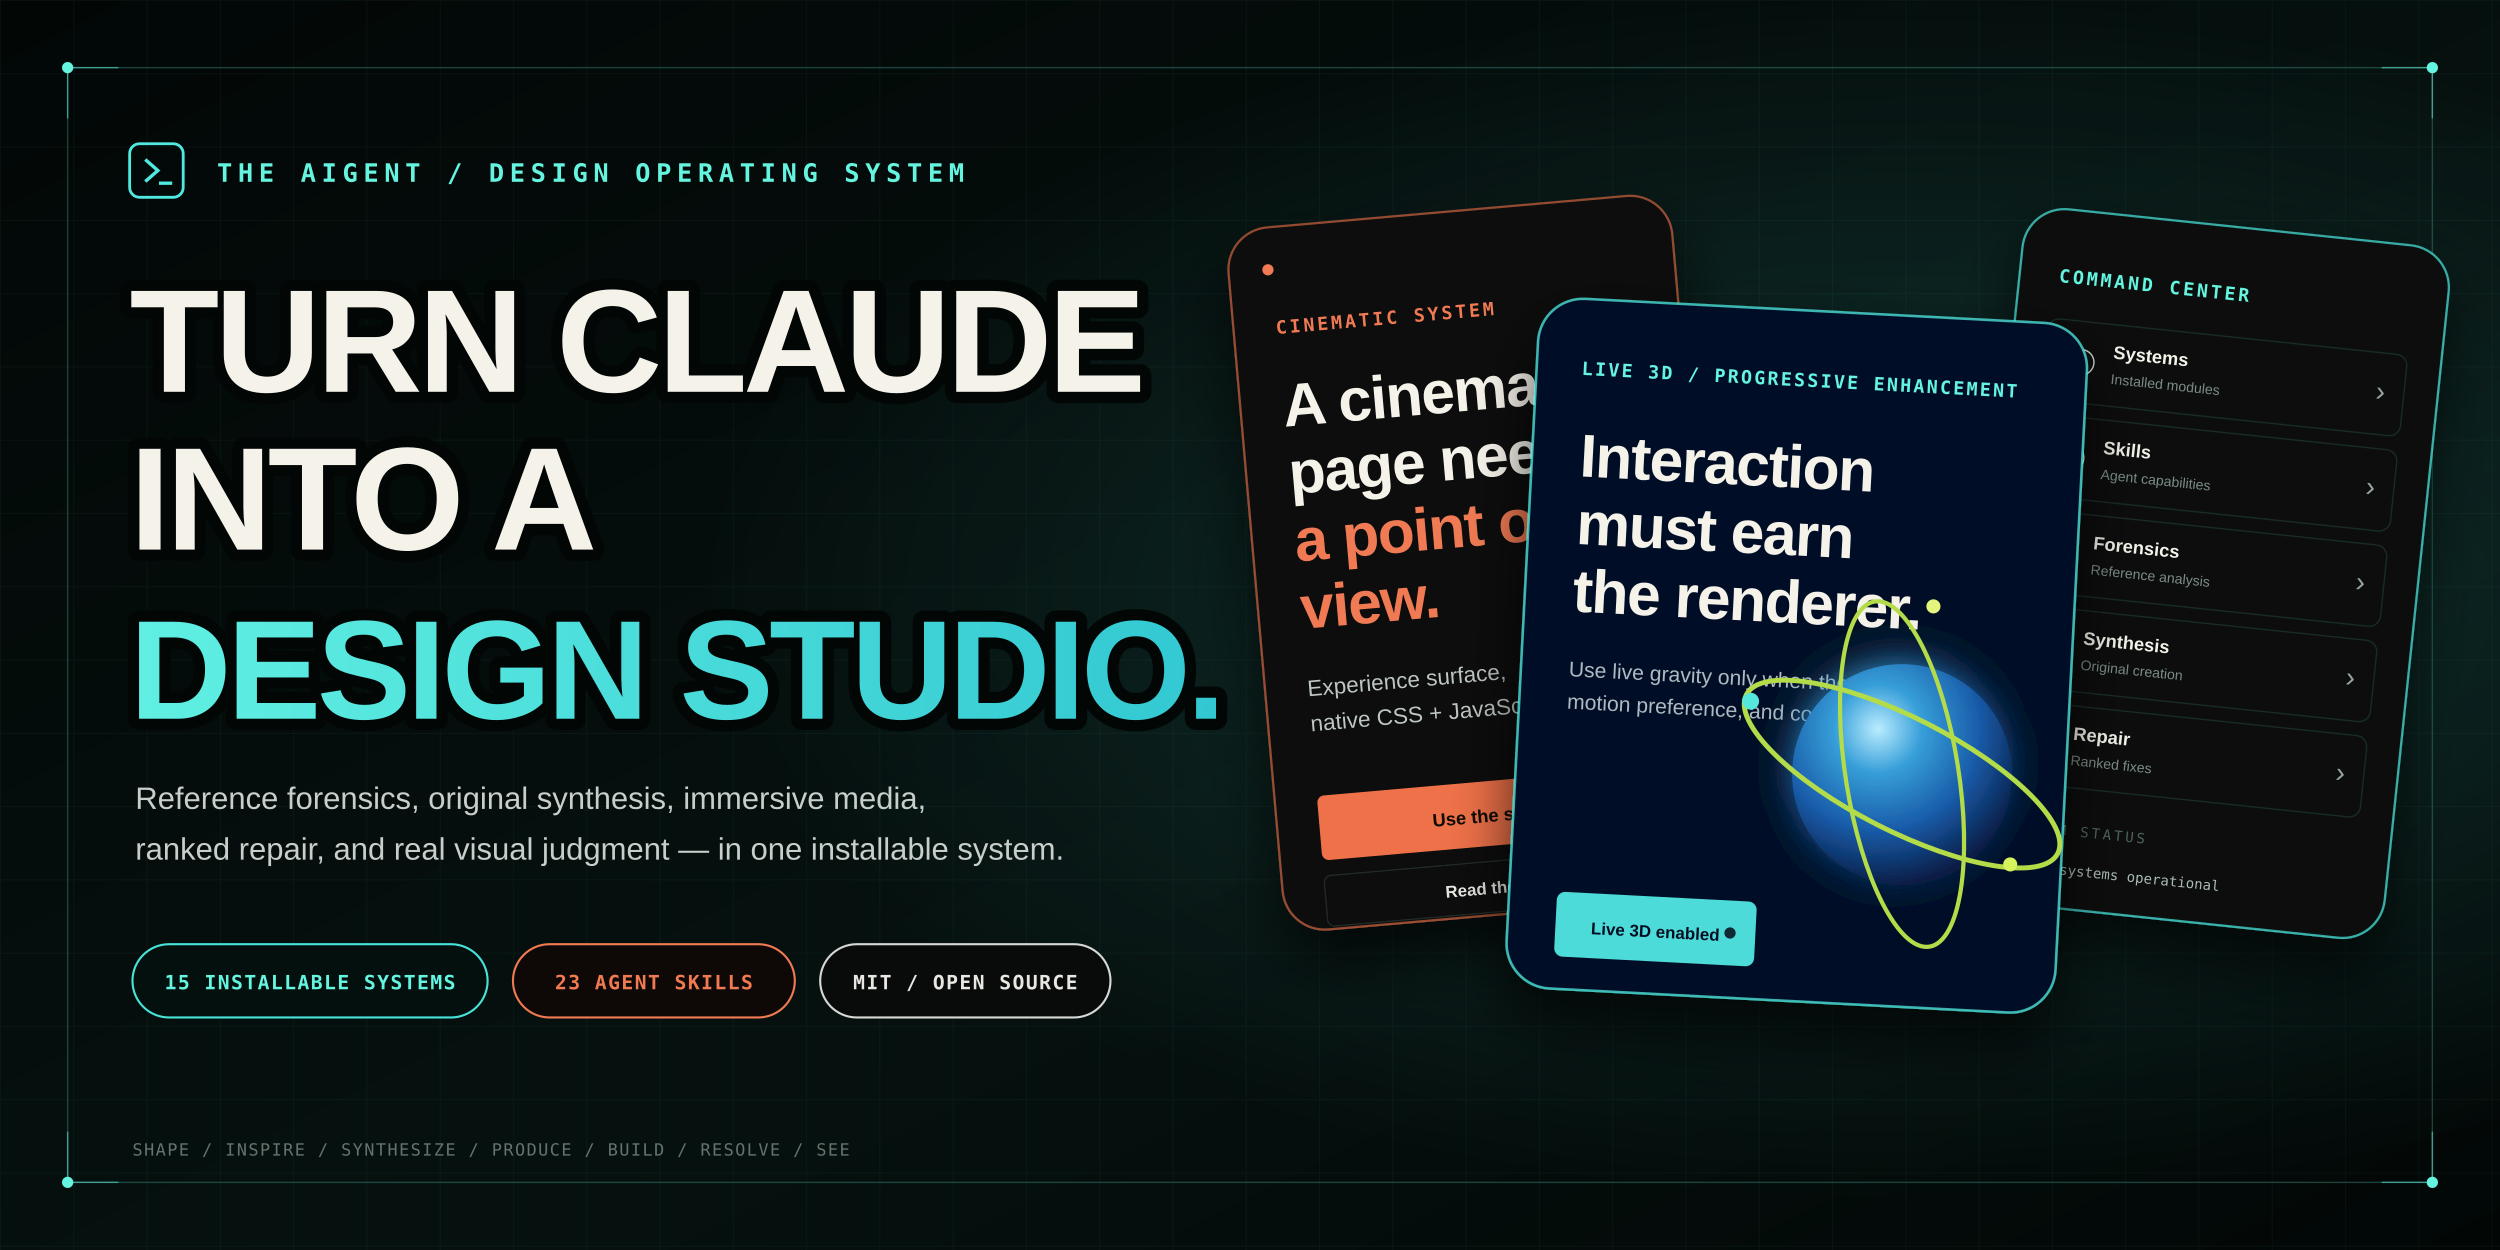
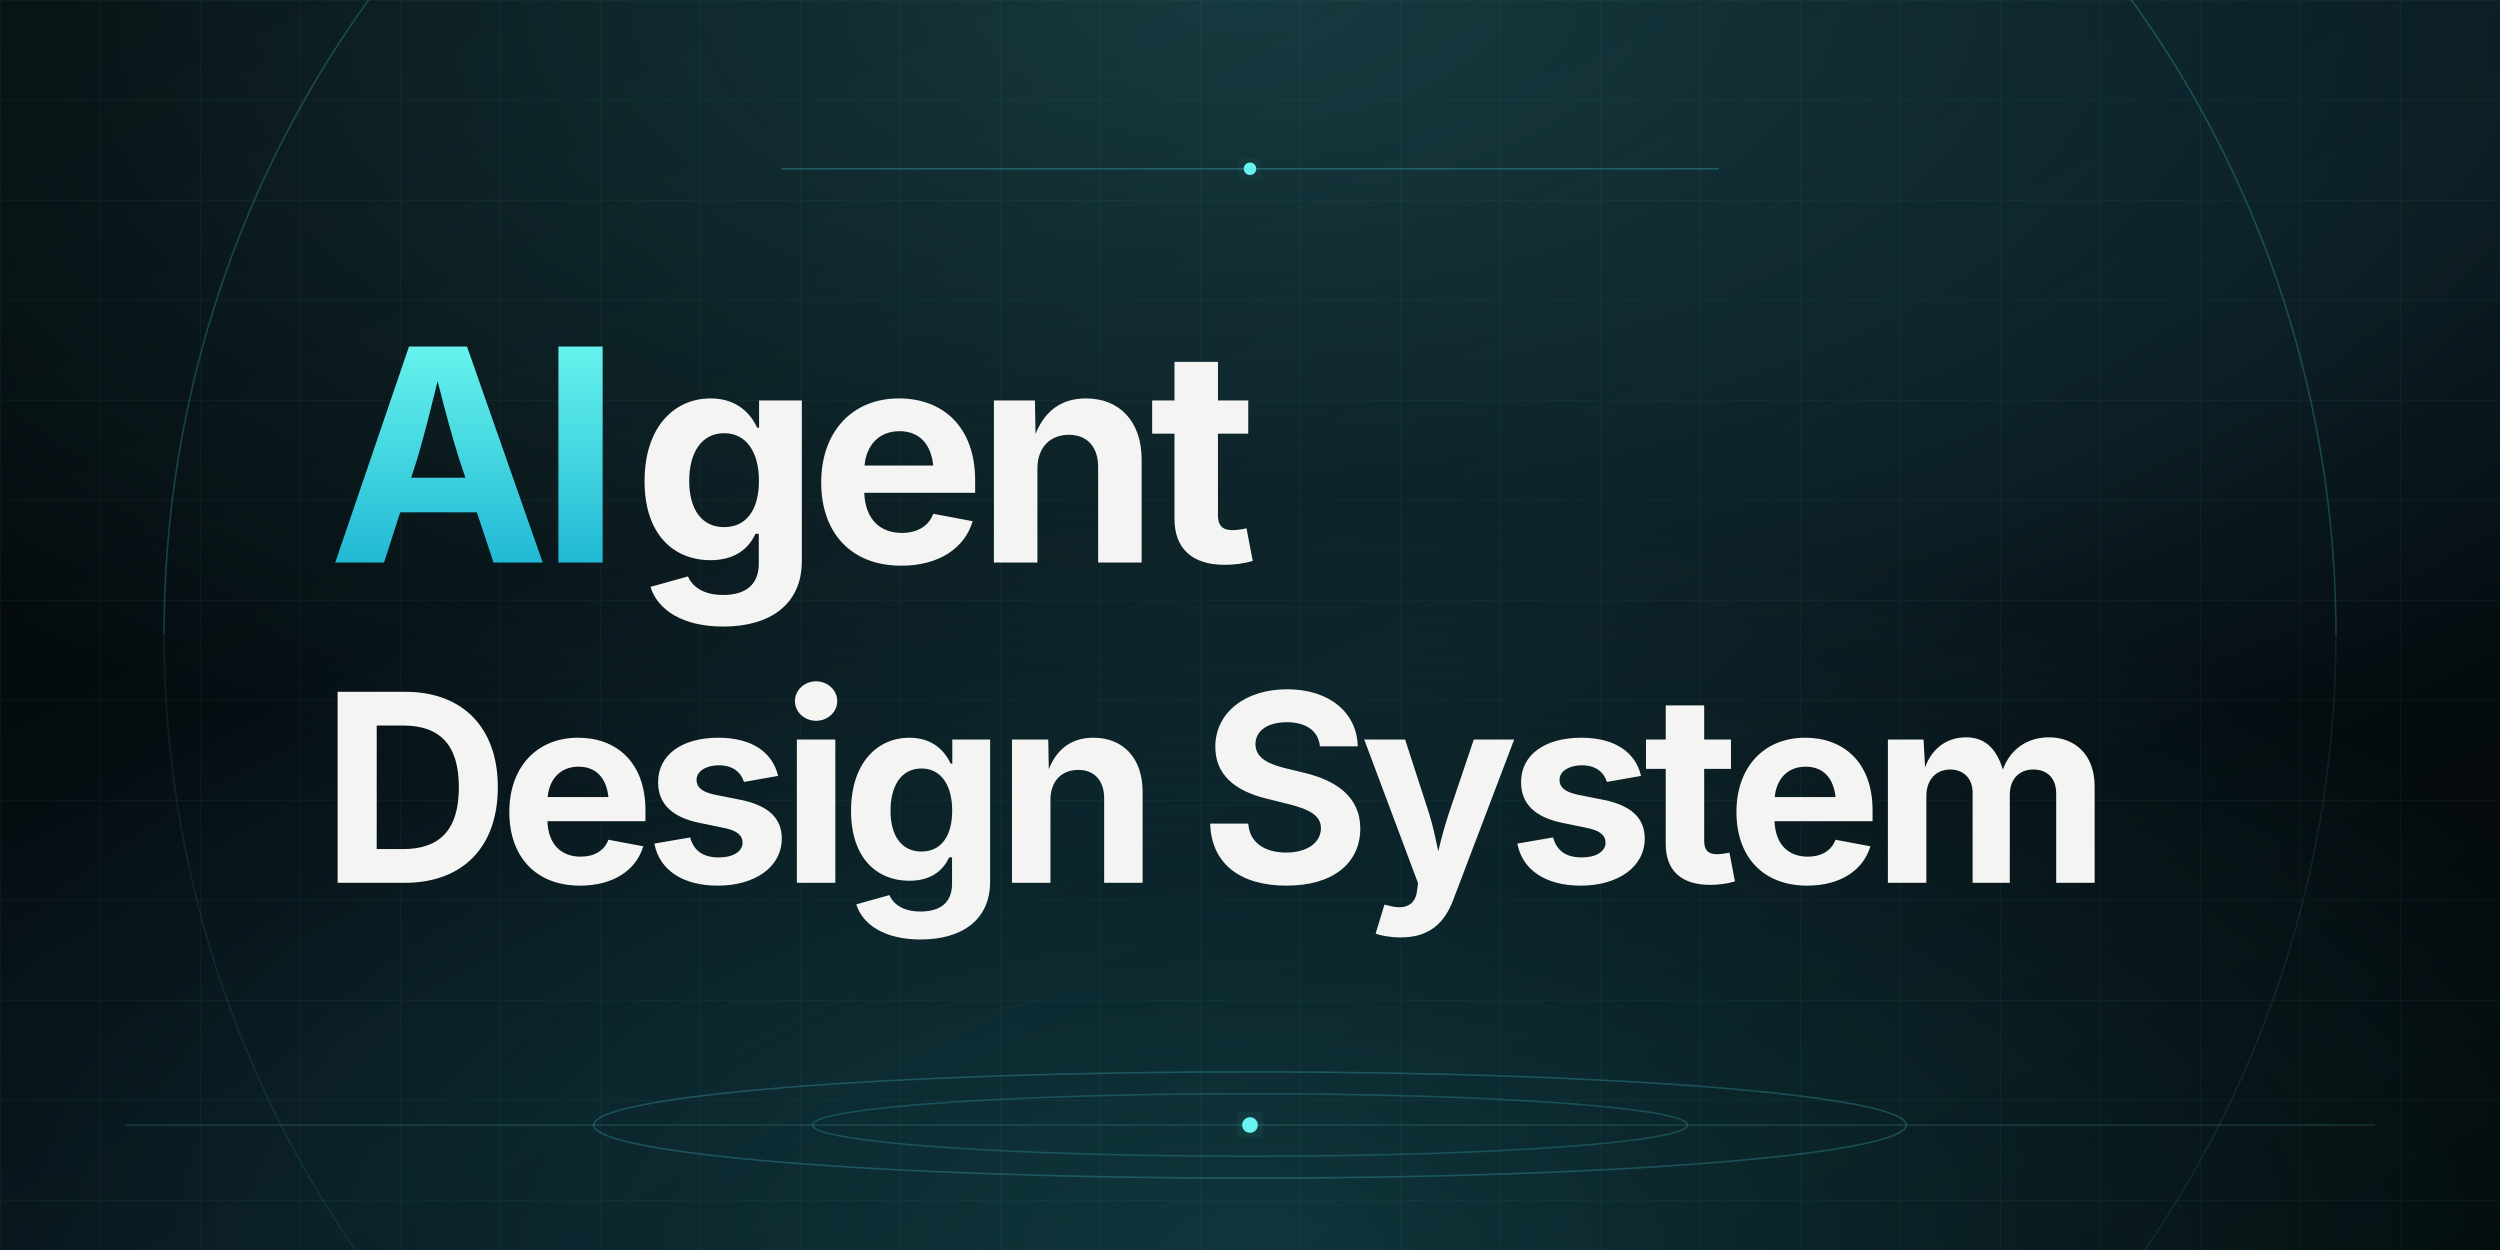
- <svg xmlns="http://www.w3.org/2000/svg" width="1774" height="887" viewBox="0 0 1774 887" role="img" aria-labelledby="title desc">
+ <svg xmlns="http://www.w3.org/2000/svg" width="1600" height="800" viewBox="0 0 1600 800" role="img" aria-labelledby="title desc">
  <defs>
-     <linearGradient id="ground" x1="0" y1="0" x2="1" y2="1">
-       <stop offset="0" stop-color="#020706" />
-       <stop offset="0.58" stop-color="#06110f" />
-       <stop offset="1" stop-color="#020706" />
+     <linearGradient id="bg" x1="0" y1="0" x2="1" y2="1">
+       <stop offset="0" stop-color="#030607" />
+       <stop offset="0.55" stop-color="#071218" />
+       <stop offset="1" stop-color="#030607" />
    </linearGradient>
-     <radialGradient id="cyanGlow" cx="76%" cy="48%" r="48%">
-       <stop offset="0" stop-color="#42ddd0" stop-opacity="0.18" />
-       <stop offset="1" stop-color="#42ddd0" stop-opacity="0" />
+     <linearGradient id="cyan" x1="0" y1="0" x2="0" y2="1">
+       <stop stop-color="#66f3ed" />
+       <stop offset="1" stop-color="#22b9d5" />
+     </linearGradient>
+     <radialGradient id="topGlow" cx="50%" cy="0%" r="70%">
+       <stop stop-color="#55ddeb" stop-opacity="0.22" />
+       <stop offset="1" stop-color="#55ddeb" stop-opacity="0" />
    </radialGradient>
-     <radialGradient id="orb" cx="38%" cy="30%" r="72%">
-       <stop offset="0" stop-color="#b9ecff" />
-       <stop offset="0.28" stop-color="#369ed8" />
-       <stop offset="0.64" stop-color="#195ca9" />
-       <stop offset="1" stop-color="#071c45" />
+     <radialGradient id="floorGlow" cx="50%" cy="100%" r="60%">
+       <stop stop-color="#38d9e8" stop-opacity="0.20" />
+       <stop offset="1" stop-color="#38d9e8" stop-opacity="0" />
    </radialGradient>
-     <linearGradient id="headline" x1="0" y1="0" x2="1" y2="0">
-       <stop stop-color="#60efe2" />
-       <stop offset="1" stop-color="#32c8d2" />
-     </linearGradient>
-     <pattern id="grid" width="52" height="52" patternUnits="userSpaceOnUse">
-       <path d="M52 0H0V52" fill="none" stroke="#65f4df" stroke-opacity="0.055" />
+     <pattern id="grid" width="64" height="64" patternUnits="userSpaceOnUse">
+       <path d="M64 0H0V64" fill="none" stroke="#65f4df" stroke-opacity="0.055" />
    </pattern>
-     <filter id="panelShadow" x="-30%" y="-30%" width="170%" height="180%">
-       <feDropShadow dx="0" dy="24" stdDeviation="22" flood-color="#000" flood-opacity="0.68" />
-     </filter>
-     <filter id="orbGlow" x="-80%" y="-80%" width="260%" height="260%">
-       <feGaussianBlur stdDeviation="13" result="blur" />
+     <filter id="softGlow" x="-30%" y="-30%" width="160%" height="160%">
+       <feGaussianBlur stdDeviation="10" result="blur" />
      <feMerge>
        <feMergeNode in="blur" />
        <feMergeNode in="SourceGraphic" />
      </feMerge>
    </filter>
  </defs>
-   <rect width="1774" height="887" fill="url(#ground)" />
-   <rect width="1774" height="887" fill="url(#cyanGlow)" />
-   <rect width="1774" height="887" fill="url(#grid)" />
-   <rect x="48" y="48" width="1678" height="791" fill="none" stroke="#65f4df" stroke-opacity="0.24" />
-   <path d="M48 84V48H84M1690 48h36v36M48 803v36h36M1690 839h36v-36" fill="none" stroke="#65f4df" stroke-opacity="0.52" />
-   <circle cx="48" cy="48" r="4" fill="#65f4df" />
-   <circle cx="1726" cy="48" r="4" fill="#65f4df" />
-   <circle cx="48" cy="839" r="4" fill="#65f4df" />
-   <circle cx="1726" cy="839" r="4" fill="#65f4df" />
-   <g transform="translate(92 102)">
-     <rect width="38" height="38" rx="7" fill="none" stroke="#50e8df" stroke-width="2" />
-     <path d="M12 12l8 7-8 7M22 28h7" fill="none" stroke="#50e8df" stroke-width="2.4" stroke-linecap="square" />
-     <text x="62" y="27" fill="#65f4df" font-family="ui-monospace, SFMono-Regular, Menlo, monospace" font-size="18" font-weight="700" letter-spacing="4">THE AIGENT / DESIGN OPERATING SYSTEM</text>
-   </g>
-   <g font-family="Arial Narrow, Helvetica Neue, Arial, sans-serif" font-weight="900" letter-spacing="-3">
-     <text x="92" y="278" fill="#f5f2ea" font-size="104">TURN CLAUDE</text>
-     <text x="92" y="390" fill="#f5f2ea" font-size="104">INTO A</text>
-     <text x="92" y="510" fill="url(#headline)" font-size="100" textLength="690" lengthAdjust="spacingAndGlyphs">DESIGN STUDIO.</text>
-   </g>
-   <g fill="#c8cfcb" font-family="Helvetica Neue, Arial, sans-serif" font-size="22">
-     <text x="96" y="574">Reference forensics, original synthesis, immersive media,</text>
-     <text x="96" y="610">ranked repair, and real visual judgment — in one installable system.</text>
-   </g>
-   <g font-family="ui-monospace, SFMono-Regular, Menlo, monospace" font-size="14" font-weight="700" letter-spacing="1">
-     <rect x="94" y="670" width="252" height="52" rx="26" fill="#03100e" stroke="#48e3d8" stroke-width="1.5" />
-     <text x="220" y="702" fill="#65f4df" text-anchor="middle">15 INSTALLABLE SYSTEMS</text>
-     <rect x="364" y="670" width="200" height="52" rx="26" fill="#0e0907" stroke="#f07a52" stroke-width="1.5" />
-     <text x="464" y="702" fill="#f07a52" text-anchor="middle">23 AGENT SKILLS</text>
-     <rect x="582" y="670" width="206" height="52" rx="26" fill="#090b0a" stroke="#d6d8d6" stroke-width="1.5" />
-     <text x="685" y="702" fill="#e8e7e2" text-anchor="middle">MIT / OPEN SOURCE</text>
-   </g>
-   <g transform="translate(890 150) rotate(-5 150 245)" filter="url(#panelShadow)">
-     <rect width="316" height="500" rx="30" fill="#080b0a" stroke="#c7613f" stroke-opacity="0.72" stroke-width="1.6" />
-     <circle cx="28" cy="30" r="4" fill="#f07a52" />
-     <text x="30" y="76" fill="#f07a52" font-family="ui-monospace, monospace" font-size="13" font-weight="700" letter-spacing="2">CINEMATIC SYSTEM</text>
-     <g font-family="Arial Narrow, Helvetica Neue, Arial, sans-serif" font-weight="900" font-size="43" letter-spacing="-1">
-       <text x="30" y="142" fill="#f5f2ea">A cinematic</text>
-       <text x="30" y="190" fill="#f5f2ea">page needs</text>
-       <text x="30" y="238" fill="#f07a52">a point of</text>
-       <text x="30" y="286" fill="#f07a52">view.</text>
-     </g>
-     <text x="30" y="334" fill="#bfc6c2" font-family="Helvetica Neue, Arial, sans-serif" font-size="16">Experience surface,</text>
-     <text x="30" y="359" fill="#bfc6c2" font-family="Helvetica Neue, Arial, sans-serif" font-size="16">native CSS + JavaScript.</text>
-     <rect x="30" y="405" width="256" height="46" rx="5" fill="#ee7148" />
-     <text x="158" y="434" fill="#100806" font-family="Helvetica Neue, Arial, sans-serif" font-size="13" font-weight="800" text-anchor="middle">Use the system</text>
-     <rect x="30" y="462" width="256" height="36" rx="5" fill="#070908" stroke="#242a28" />
-     <text x="158" y="485" fill="#e8e7e2" font-family="Helvetica Neue, Arial, sans-serif" font-size="12" font-weight="600" text-anchor="middle">Read the guide</text>
-   </g>
-   <g transform="translate(1412 160) rotate(6 152 244)" filter="url(#panelShadow)">
-     <rect width="304" height="494" rx="30" fill="#07100e" stroke="#4ce2da" stroke-opacity="0.72" stroke-width="1.6" />
-     <text x="28" y="52" fill="#65f4df" font-family="ui-monospace, monospace" font-size="13" font-weight="700" letter-spacing="2">COMMAND CENTER</text>
-     <g font-family="Helvetica Neue, Arial, sans-serif">
-       <g transform="translate(24 78)">
-         <rect width="256" height="58" rx="8" fill="#08100e" stroke="#1b2a26" />
-         <circle cx="26" cy="29" r="9" fill="none" stroke="#d6d8d6" />
-         <text x="48" y="24" fill="#f5f2ea" font-size="13" font-weight="700">Systems</text>
-         <text x="48" y="42" fill="#7f8b86" font-size="10">Installed modules</text>
-         <text x="236" y="34" fill="#9ba5a0" font-size="20">›</text>
-       </g>
-       <g transform="translate(24 146)">
-         <rect width="256" height="58" rx="8" fill="#08100e" stroke="#1b2a26" />
-         <circle cx="26" cy="29" r="9" fill="none" stroke="#d6d8d6" />
-         <text x="48" y="24" fill="#f5f2ea" font-size="13" font-weight="700">Skills</text>
-         <text x="48" y="42" fill="#7f8b86" font-size="10">Agent capabilities</text>
-         <text x="236" y="34" fill="#9ba5a0" font-size="20">›</text>
-       </g>
-       <g transform="translate(24 214)">
-         <rect width="256" height="58" rx="8" fill="#08100e" stroke="#1b2a26" />
-         <circle cx="26" cy="29" r="9" fill="none" stroke="#d6d8d6" />
-         <text x="48" y="24" fill="#f5f2ea" font-size="13" font-weight="700">Forensics</text>
-         <text x="48" y="42" fill="#7f8b86" font-size="10">Reference analysis</text>
-         <text x="236" y="34" fill="#9ba5a0" font-size="20">›</text>
-       </g>
-       <g transform="translate(24 282)">
-         <rect width="256" height="58" rx="8" fill="#08100e" stroke="#1b2a26" />
-         <circle cx="26" cy="29" r="9" fill="none" stroke="#d6d8d6" />
-         <text x="48" y="24" fill="#f5f2ea" font-size="13" font-weight="700">Synthesis</text>
-         <text x="48" y="42" fill="#7f8b86" font-size="10">Original creation</text>
-         <text x="236" y="34" fill="#9ba5a0" font-size="20">›</text>
-       </g>
-       <g transform="translate(24 350)">
-         <rect width="256" height="58" rx="8" fill="#08100e" stroke="#1b2a26" />
-         <circle cx="26" cy="29" r="9" fill="none" stroke="#d6d8d6" />
-         <text x="48" y="24" fill="#f5f2ea" font-size="13" font-weight="700">Repair</text>
-         <text x="48" y="42" fill="#7f8b86" font-size="10">Ranked fixes</text>
-         <text x="236" y="34" fill="#9ba5a0" font-size="20">›</text>
-       </g>
-     </g>
-     <text x="28" y="442" fill="#50615b" font-family="ui-monospace, monospace" font-size="10" letter-spacing="2">SYSTEM STATUS</text>
-     <circle cx="34" cy="466" r="4" fill="#63ce52" />
-     <text x="48" y="470" fill="#aeb8b3" font-family="ui-monospace, monospace" font-size="10">All systems operational</text>
-   </g>
-   <g transform="translate(1080 220) rotate(3 190 245)" filter="url(#panelShadow)">
-     <rect width="390" height="490" rx="32" fill="#041126" stroke="#4ce2da" stroke-opacity="0.78" stroke-width="1.8" />
-     <text x="32" y="54" fill="#65f4df" font-family="ui-monospace, monospace" font-size="13" font-weight="700" letter-spacing="1.6">LIVE 3D / PROGRESSIVE ENHANCEMENT</text>
-     <g font-family="Arial Narrow, Helvetica Neue, Arial, sans-serif" font-weight="900" font-size="43" letter-spacing="-1">
-       <text x="34" y="126" fill="#f5f2ea">Interaction</text>
-       <text x="34" y="174" fill="#f5f2ea">must earn</text>
-       <text x="34" y="222" fill="#f5f2ea">the renderer.</text>
-     </g>
-     <text x="34" y="268" fill="#aeb9c2" font-family="Helvetica Neue, Arial, sans-serif" font-size="15">Use live gravity only when the device,</text>
-     <text x="34" y="291" fill="#aeb9c2" font-family="Helvetica Neue, Arial, sans-serif" font-size="15">motion preference, and connection allow it.</text>
-     <circle cx="274" cy="325" r="78" fill="url(#orb)" filter="url(#orbGlow)" />
-     <ellipse cx="274" cy="325" rx="124" ry="40" fill="none" stroke="#b4dc49" stroke-width="3.5" transform="rotate(24 274 325)" />
-     <ellipse cx="274" cy="325" rx="124" ry="40" fill="none" stroke="#b4dc49" stroke-width="3" transform="rotate(78 274 325)" />
-     <circle cx="164" cy="279" r="6" fill="#56e7dc" />
-     <circle cx="354" cy="385" r="5" fill="#d6f35c" />
-     <circle cx="290" cy="205" r="5" fill="#e5f47c" />
-     <rect x="34" y="421" width="142" height="46" rx="6" fill="#4ddbd9" />
-     <text x="105" y="450" fill="#061123" font-family="Helvetica Neue, Arial, sans-serif" font-size="12" font-weight="800" text-anchor="middle">Live 3D enabled</text>
-     <circle cx="158" cy="444" r="4" fill="#082b35" />
-   </g>
-   <g font-family="Arial Narrow, Helvetica Neue, Arial, sans-serif" font-weight="900" letter-spacing="-3">
-     <text x="92" y="278" fill="#f5f2ea" font-size="104" stroke="#020706" stroke-width="16" stroke-linejoin="round" paint-order="stroke fill">TURN CLAUDE</text>
-     <text x="92" y="390" fill="#f5f2ea" font-size="104" stroke="#020706" stroke-width="16" stroke-linejoin="round" paint-order="stroke fill">INTO A</text>
-     <text x="92" y="510" fill="url(#headline)" font-size="100" textLength="690" lengthAdjust="spacingAndGlyphs" stroke="#020706" stroke-width="16" stroke-linejoin="round" paint-order="stroke fill">DESIGN STUDIO.</text>
-   </g>
-   <g fill="#65736e" font-family="ui-monospace, monospace" font-size="12" letter-spacing="1">
-     <text x="94" y="820">SHAPE / INSPIRE / SYNTHESIZE / PRODUCE / BUILD / RESOLVE / SEE</text>
+   <rect width="1600" height="800" fill="url(#bg)" />
+   <rect width="1600" height="800" fill="url(#topGlow)" />
+   <rect width="1600" height="800" fill="url(#floorGlow)" />
+   <rect width="1600" height="800" fill="url(#grid)" />
+   <path d="M105 406A695 695 0 0 1 1495 406" fill="none" stroke="#48dbe8" stroke-opacity="0.24" />
+   <path d="M105 406A695 695 0 0 0 1495 406" fill="none" stroke="#48dbe8" stroke-opacity="0.10" />
+   <path d="M80 720H1520" stroke="#65f4df" stroke-opacity="0.15" />
+   <ellipse cx="800" cy="720" rx="420" ry="34" fill="none" stroke="#48dbe8" stroke-opacity="0.25" />
+   <ellipse cx="800" cy="720" rx="280" ry="20" fill="none" stroke="#48dbe8" stroke-opacity="0.22" />
+   <circle cx="800" cy="720" r="5" fill="#67f4ee" filter="url(#softGlow)" />
+   <circle cx="800" cy="108" r="4" fill="#67f4ee" filter="url(#softGlow)" />
+   <path d="M500 108H1100" stroke="#48dbe8" stroke-opacity="0.28" />
+   <g font-family="Inter, Helvetica Neue, Arial, sans-serif" font-weight="700" letter-spacing="-7">
+     <text x="210" y="360" fill="url(#cyan)" font-size="190">AI</text>
+     <text x="405" y="360" fill="#f4f5f3" font-size="190">gent</text>
+     <text x="205" y="565" fill="#f4f5f3" font-size="168" textLength="1190" lengthAdjust="spacingAndGlyphs">Design System</text>
  </g>
</svg>
